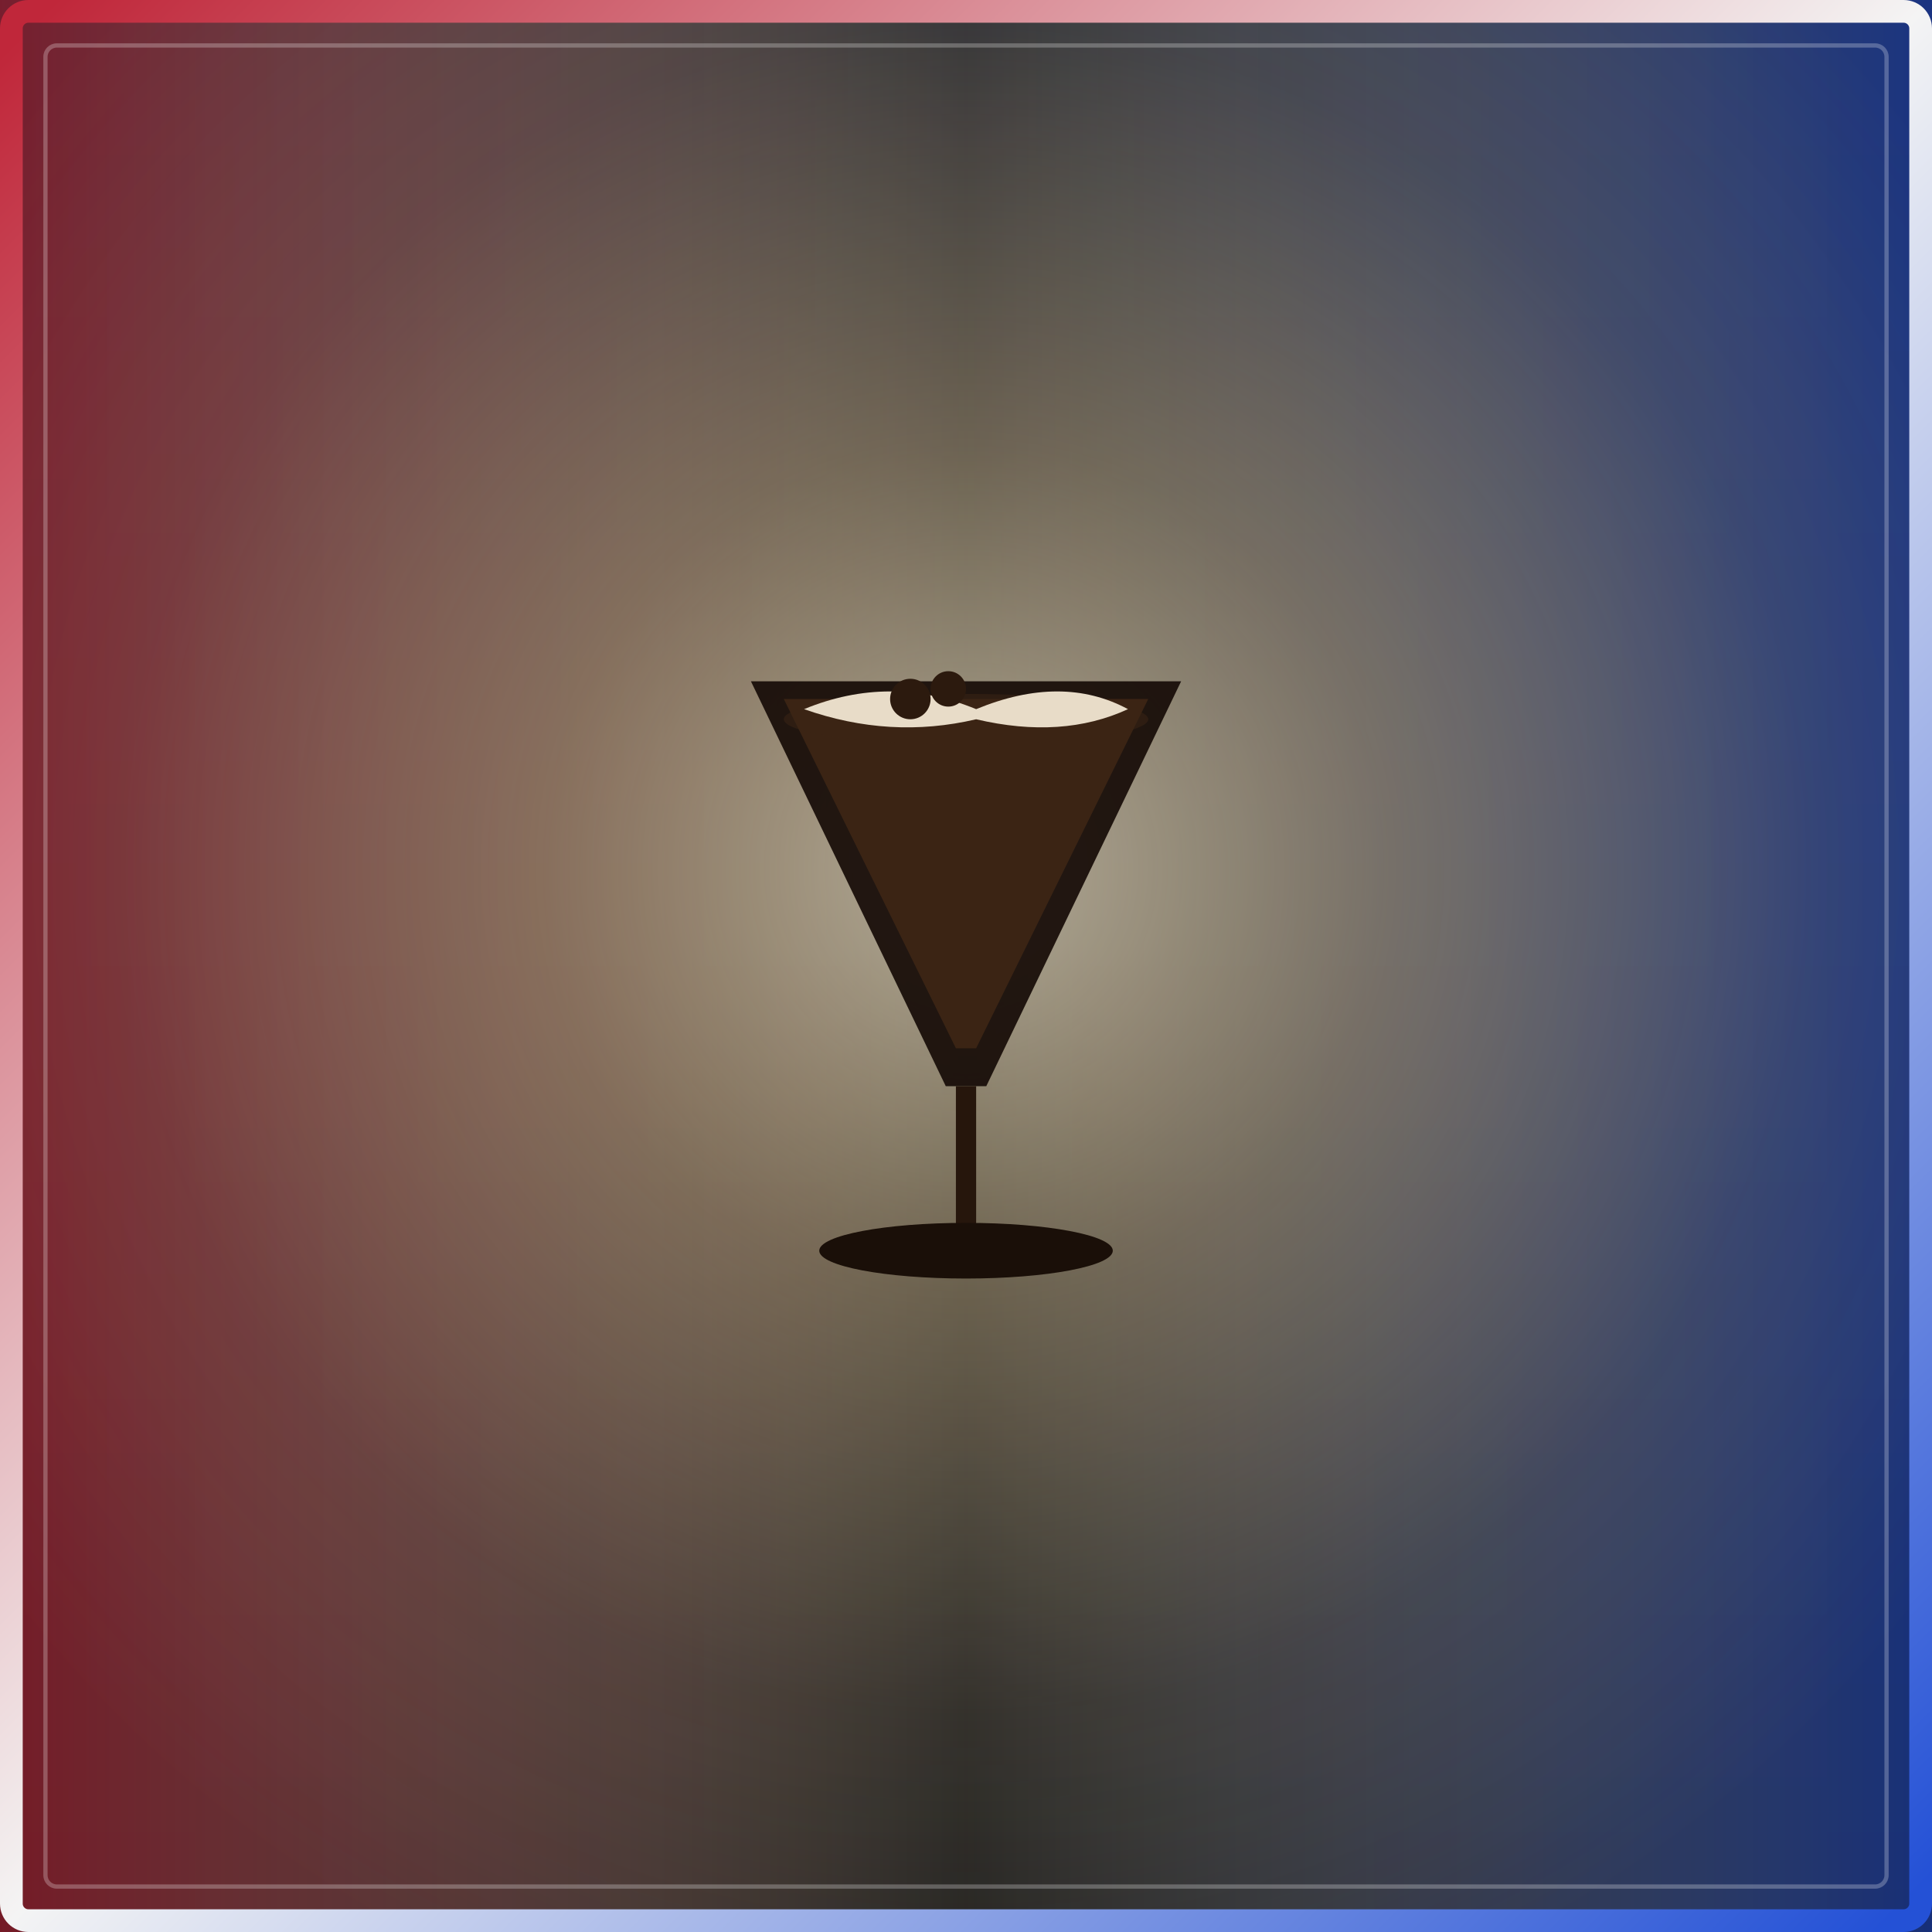
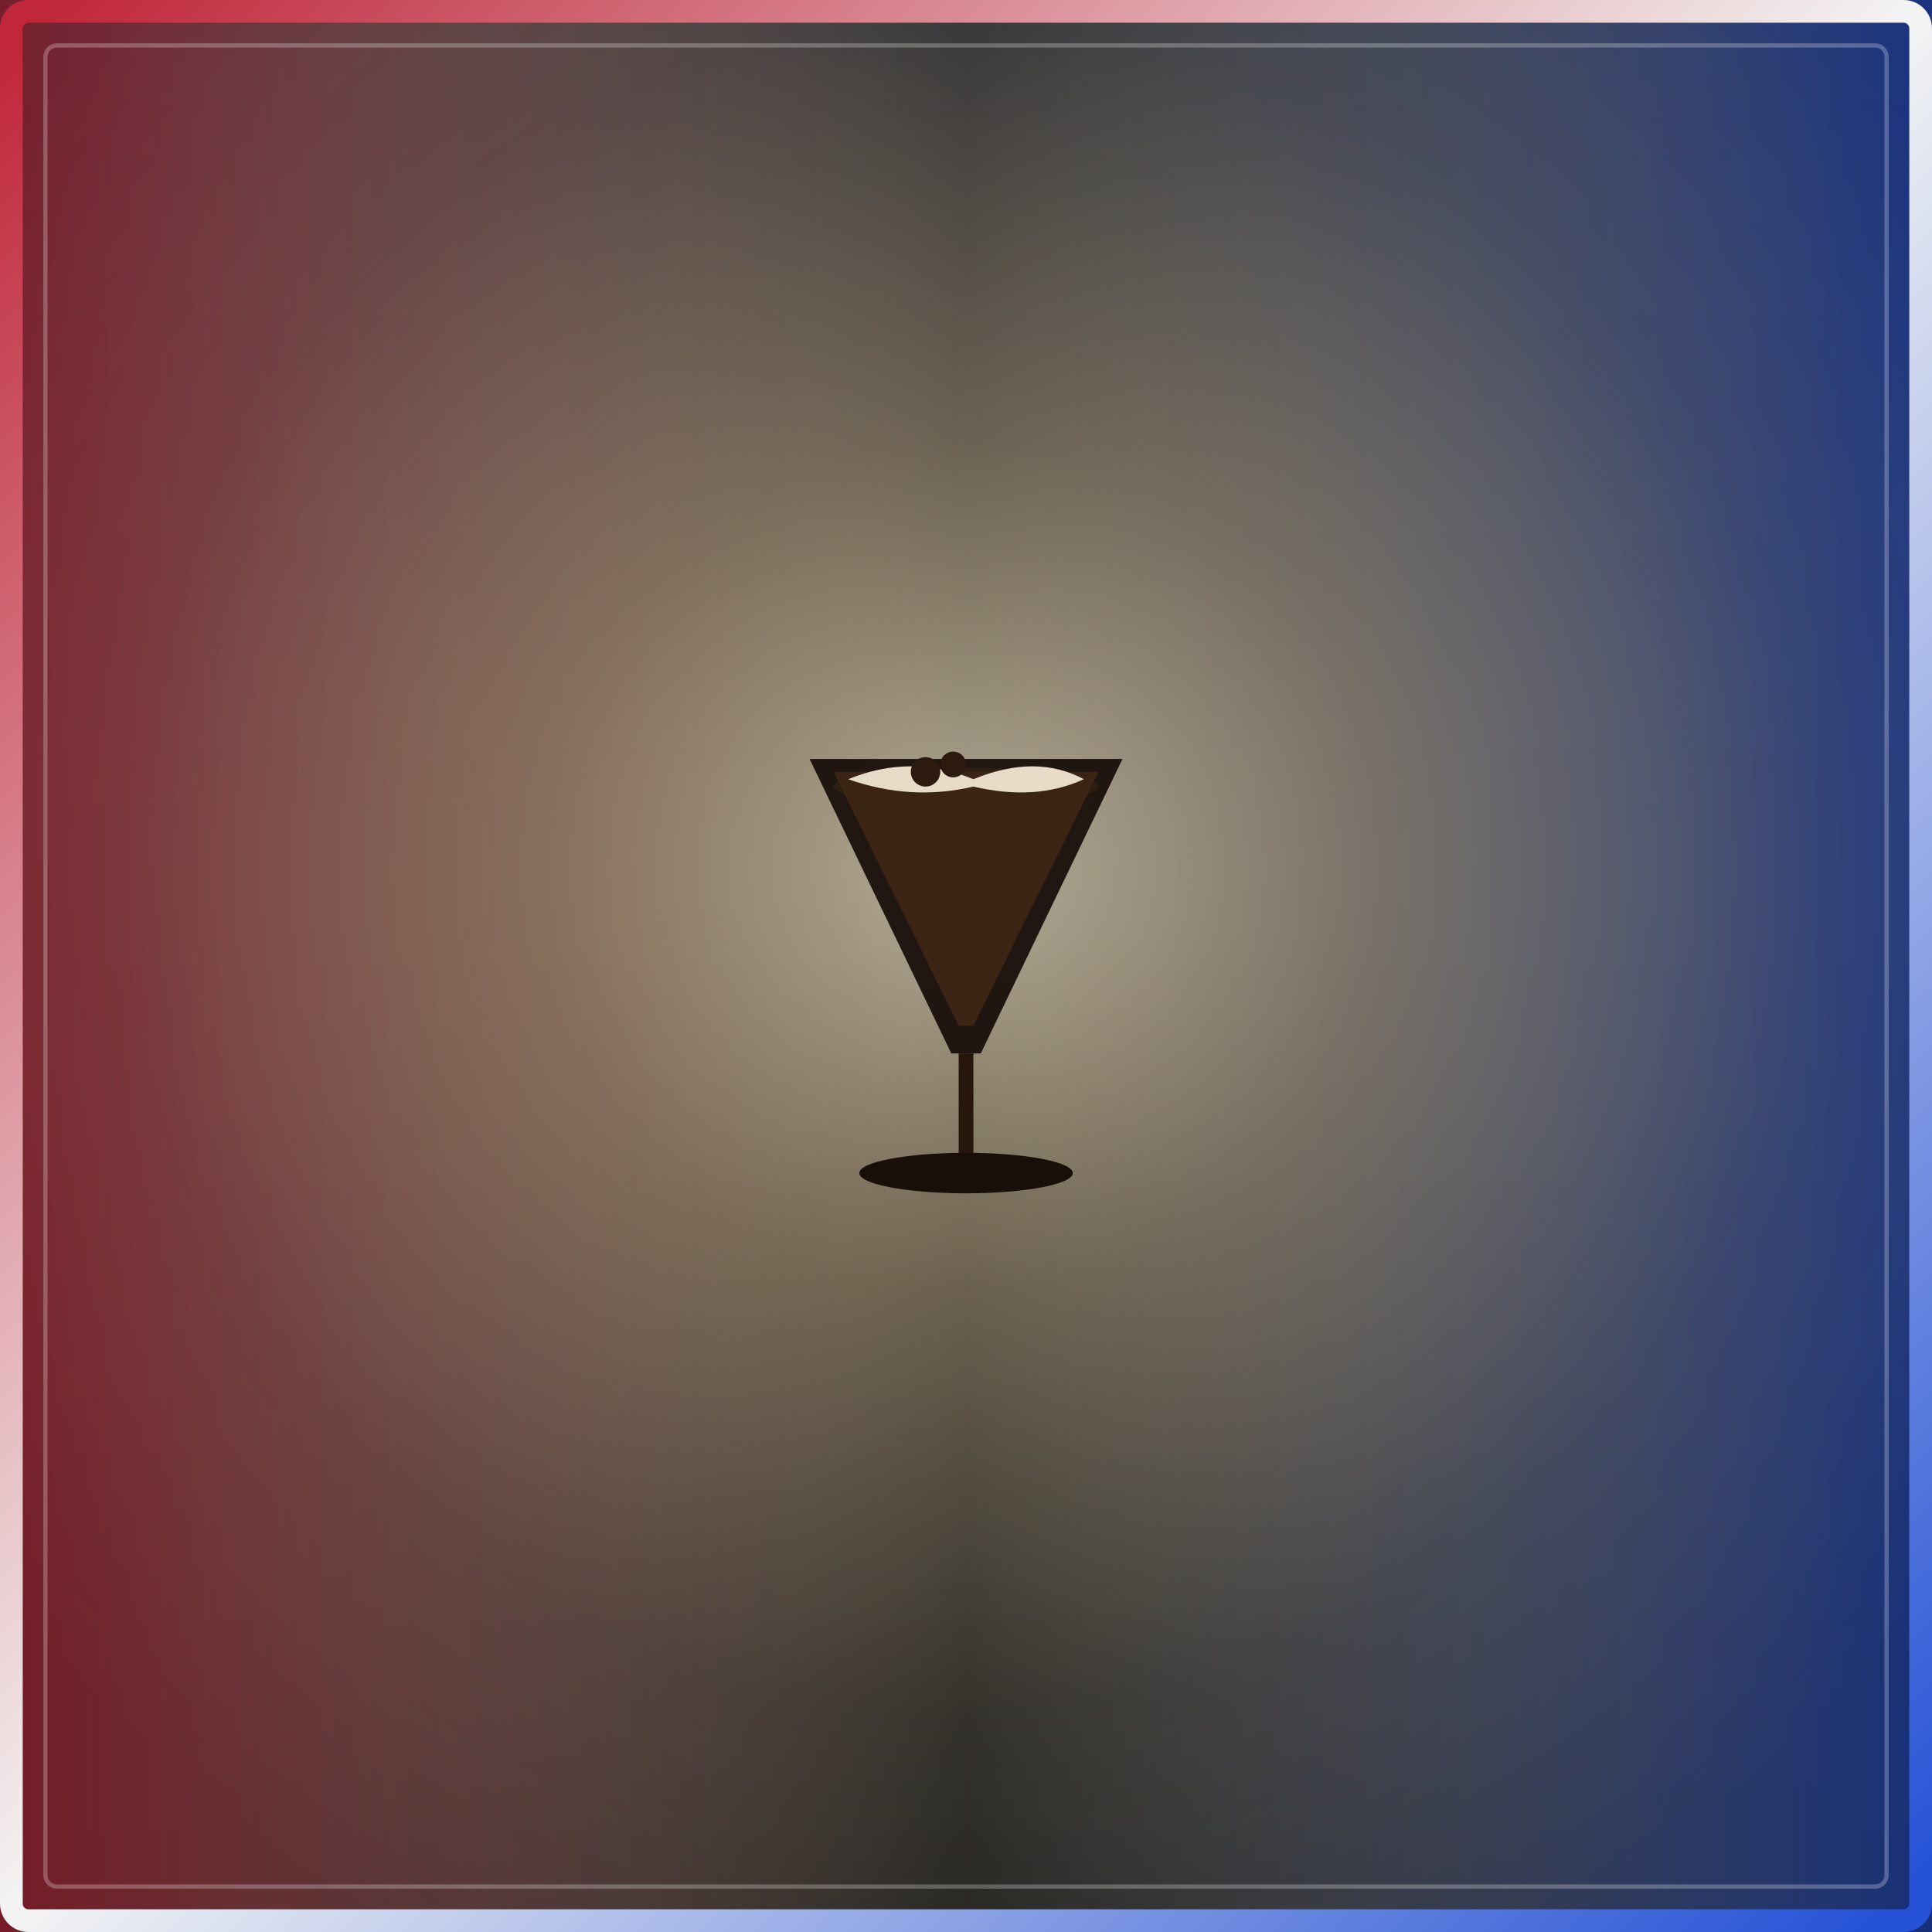
<svg xmlns="http://www.w3.org/2000/svg" width="100%" height="100%" viewBox="0 0 680 680" role="img">
  <defs>
    <linearGradient id="bgGrad" x1="0" y1="0" x2="0" y2="1">
      <stop offset="0" stop-color="#0a0e1a" />
      <stop offset="1" stop-color="#040507" />
    </linearGradient>
    <linearGradient id="patrioticBand" x1="0" y1="0" x2="1" y2="0">
      <stop offset="0" stop-color="#c0273a" stop-opacity="0.6" />
      <stop offset="0.5" stop-color="#fff4d6" stop-opacity="0.12" />
      <stop offset="1" stop-color="#2451d6" stop-opacity="0.55" />
    </linearGradient>
    <linearGradient id="frameGrad" x1="0" y1="0" x2="1" y2="1">
      <stop offset="0" stop-color="#c0273a" />
      <stop offset="0.5" stop-color="#f4f4f4" />
      <stop offset="1" stop-color="#2451d6" />
    </linearGradient>
    <radialGradient id="spot" cx="0.5" cy="0.45" r="0.62">
      <stop offset="0" stop-color="#fff4d6" stop-opacity="0.65" />
      <stop offset="0.35" stop-color="#ffdfa3" stop-opacity="0.32" />
      <stop offset="0.7" stop-color="#ffdfa3" stop-opacity="0.08" />
      <stop offset="1" stop-color="#ffdfa3" stop-opacity="0" />
    </radialGradient>
  </defs>
  <rect x="0" y="0" width="680" height="680" fill="url(#bgGrad)" />
  <rect x="0" y="0" width="680" height="680" fill="url(#patrioticBand)" />
  <rect x="0" y="0" width="680" height="680" fill="url(#spot)" />
-   <g transform="translate(37.17,12.67) scale(0.8907)">
+   <g transform="translate(119.76,101.94) scale(0.6478)">
    <path d="M255 255 L425 255 L348 415 L332 415 Z" fill="#160b06" opacity="0.92" />
    <path d="M268 262 L412 262 L344 400 L336 400 Z" fill="#3b2414" />
    <ellipse cx="340" cy="270" rx="72" ry="10" fill="#3b2414" opacity="0.55" />
    <rect x="336" y="415" width="8" height="62" fill="#26160c" />
    <ellipse cx="340" cy="480" rx="58" ry="11" fill="#1a0f08" />
    <path d="M276 266 Q310 252 344 266 Q378 252 404 266 Q378 278 344 270 Q310 278 276 266 Z" fill="#e8dcc8" />
    <circle cx="318" cy="262" r="8" fill="#2c1a0e" />
    <circle cx="333" cy="258" r="7" fill="#2c1a0e" />
  </g>
  <rect x="4" y="4" width="672" height="672" rx="6" fill="none" stroke="url(#frameGrad)" stroke-width="8" />
  <rect x="16" y="16" width="648" height="648" rx="4" fill="none" stroke="#ffffff" stroke-opacity="0.25" stroke-width="1.5" />
</svg>
